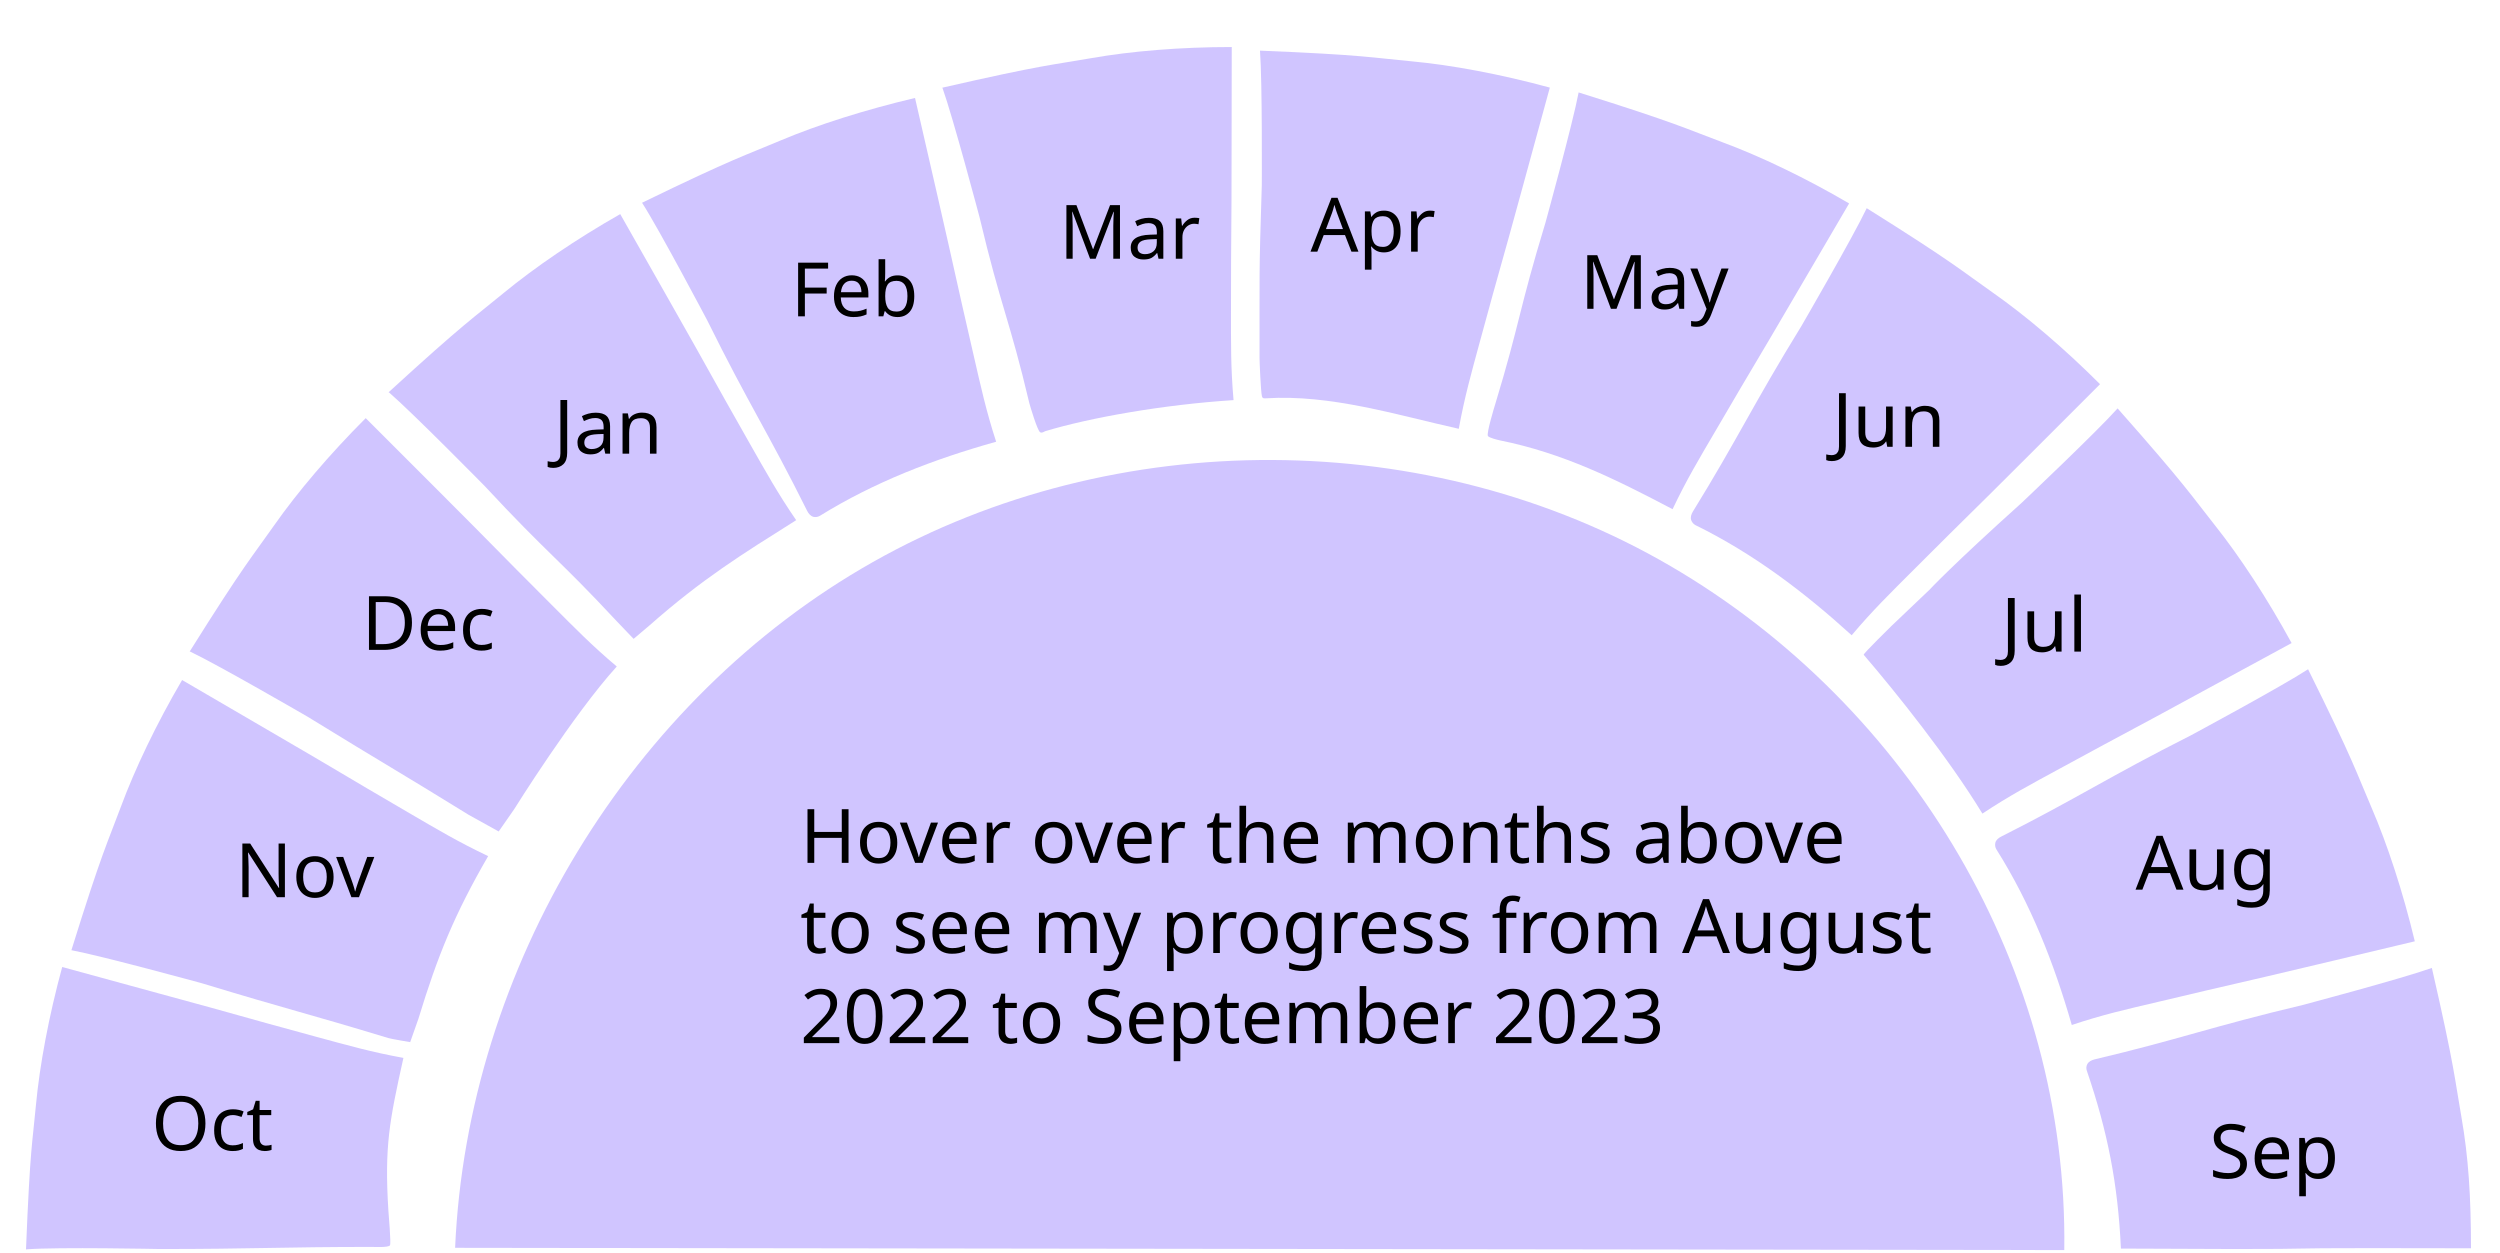
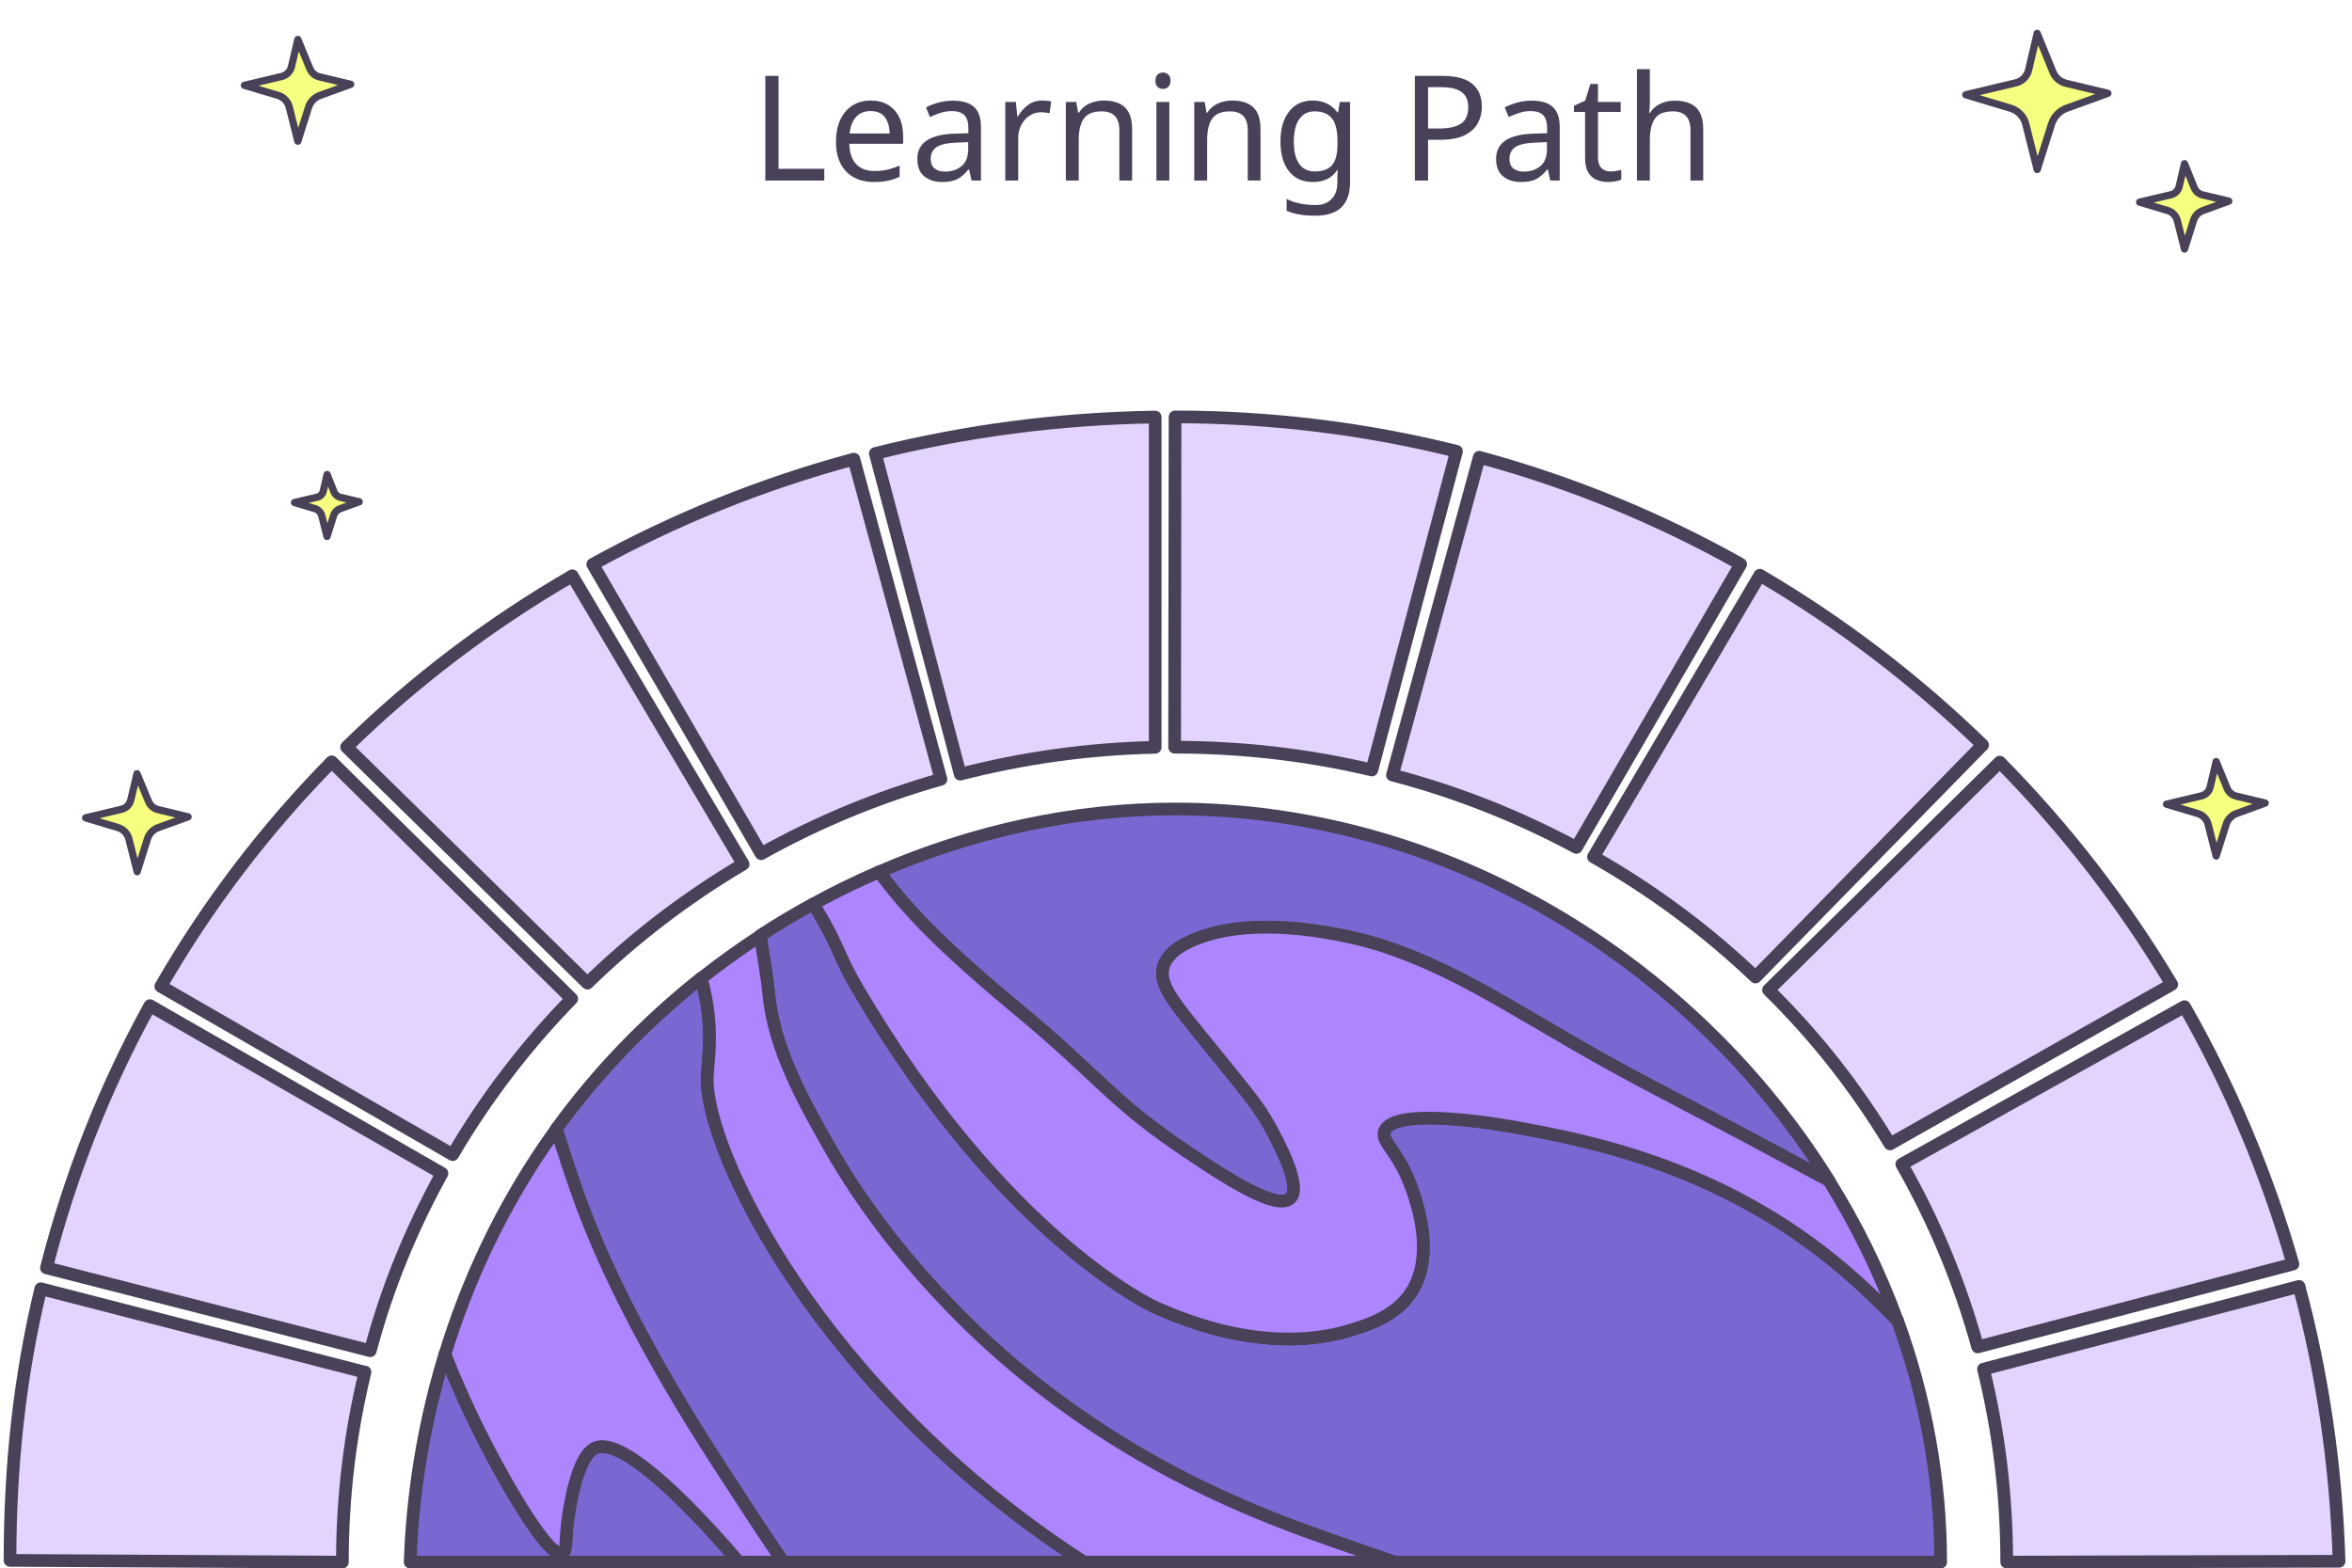
- <svg xmlns="http://www.w3.org/2000/svg" version="1.1" x="0px" y="0px" viewBox="0 0 1663.9 833.9" style="enable-background:new 0 0 1663.9 833.9;" xml:space="preserve">
+ <svg xmlns="http://www.w3.org/2000/svg" version="1.1" x="0px" y="0px" viewBox="0 0 1620.5 1080" style="enable-background:new 0 0 1620.5 1080;" xml:space="preserve">
  <style type="text/css">
- 	.st0{fill:#D0C5FF;}
- 	.st1{fill:none;}
- 	.st2{font-family:'Sylfaen';}
- 	.st3{font-size:50px;}
+ 	.st0{fill:#7B67D1;stroke:#484157;stroke-width:8.735;stroke-linecap:round;stroke-linejoin:round;stroke-miterlimit:10;}
+ 	.st1{fill:#AD85FF;stroke:#484157;stroke-width:8.735;stroke-linecap:round;stroke-linejoin:round;stroke-miterlimit:10;}
+ 	.st2{fill:#E2D4FF;stroke:#484157;stroke-width:8.735;stroke-linecap:round;stroke-linejoin:round;stroke-miterlimit:10;}
+ 	.st3{fill:#F6FF7F;stroke:#484157;stroke-width:5;stroke-linecap:round;stroke-linejoin:round;stroke-miterlimit:10;}
+ 	.st4{fill:none;}
+ 	.st5{fill:#484157;}
+ 	.st6{font-family:'MyriadPro-Regular';}
+ 	.st7{font-size:101px;}
</style>
-   <g id="circle">
- </g>
+   <g id="planet">
+     <path class="st0" d="M509.2,1076.5H282.6c1-29.9,5.2-82.1,23.9-143.3c6,15.5,17.2,42,33.5,72.2c5.4,9.9,37.2,68.9,47.4,64.9   c3.3-1.3,1.8-8.3,3.7-22.5c1-7.2,6-43.9,18.7-49.9C426.7,989.9,468.8,1029.4,509.2,1076.5z" />
+     <path class="st0" d="M747,1076.5H539.7c-13.3-19.1-28.3-42.2-46.2-69.9c-49.4-76.3-73.4-130.1-79.9-144.7   c-13.1-30-19.6-50-30.4-83.8c28.5-39.4,62.3-74.2,99.8-104c0.2,0.6,0.3,1.2,0.5,1.8c8.7,31.5,4.1,55.5,3.7,66.1   c-1.8,50.7,77.7,215.5,255.8,331.9C744.4,1074.8,745.7,1075.7,747,1076.5z" />
+     <path class="st0" d="M1260.1,813.5c-27.8-14.9-66.6-35.9-120.2-63.9c-86.3-45.1-126.5-78.3-189.7-98.6c0,0-82.1-26.4-132.3-1.2   c-12.5,6.3-15.4,13.3-16.2,16.2c-3.3,11.4,5.4,22.5,22.5,43.7c34.8,43.2,42.3,51.2,51.2,67.4c5.4,9.9,22.1,40.7,13.7,48.7   c-9.4,9-46.1-15.3-69.9-31.2c-54.3-36.3-59.1-50.3-117.3-98.6c-56.3-46.7-78-70.5-96.1-95.2c65-28.2,134.7-43.3,203.4-43.3   C995.8,557.4,1165.9,662.3,1260.1,813.5z" />
+     <path class="st0" d="M1337.1,1076.5H960.7c-14.4-5-28.7-10-42.9-15c-46.5-16.4-131.5-47.1-218.4-119.8   c-17-14.3-82.2-70.3-128.5-152.2c-16.7-29.4-37.6-66.5-41.2-103.6c-1.3-13.8-4-27.4-5.9-41.2c12-7.8,24.2-15.1,36.7-21.9   c0.1,0.2,0.3,0.5,0.4,0.7c18.2,29.6,16,33.7,29.9,57.4c101.3,172.5,204.6,219.6,204.6,219.6c71.1,32.4,118.8,21.1,134.8,16.2   c13.1-4,33.3-10.4,43.7-28.7c17.9-31.7-5.2-79-6.2-81.1c-8.3-16.6-16-21.4-13.7-27.5c6.7-17.6,81.8-4.2,91.1-2.5   c49.3,9.1,147.3,27,234.6,106.1c10.6,9.6,19.7,18.9,27.6,26.8C1326.5,962.6,1337.1,1018.8,1337.1,1076.5z" />
+     <path class="st1" d="M539.7,1076.5h-30.6c-40.3-47.1-82.5-86.6-99.2-78.6c-12.8,6.1-17.7,42.8-18.7,49.9   c-1.9,14.2-0.4,21.2-3.7,22.5c-10.2,4-42.1-55-47.4-64.9c-16.3-30.2-27.5-56.8-33.5-72.2c14.6-47.8,38-101.1,75.6-153.6   c0.4-0.5,0.7-1,1.1-1.5c10.8,33.8,17.3,53.8,30.4,83.8c6.4,14.7,30.4,68.5,79.9,144.7C511.5,1034.3,526.5,1057.4,539.7,1076.5z" />
+     <path class="st1" d="M1307.2,909.9c-7.8-7.9-16.9-17.2-27.6-26.8c-87.3-79-185.3-97-234.6-106.1c-9.3-1.7-84.4-15.1-91.1,2.5   c-2.3,6.1,5.4,10.9,13.7,27.5c1.1,2.1,24.2,49.4,6.2,81.1c-10.3,18.3-30.6,24.7-43.7,28.7c-16,4.9-63.6,16.2-134.8-16.2   c0,0-103.4-47.1-204.6-219.6c-13.9-23.7-11.8-27.8-29.9-57.4c-0.1-0.2-0.3-0.5-0.4-0.7c14.8-8.1,29.9-15.5,45.3-22.1   c18.2,24.7,39.9,48.5,96.1,95.2c58.1,48.3,63,62.2,117.3,98.6c23.7,15.9,60.4,40.2,69.9,31.2c8.4-8-8.4-38.8-13.7-48.7   c-8.8-16.2-16.3-24.2-51.2-67.4c-17-21.1-25.8-32.3-22.5-43.7c0.9-2.9,3.7-9.9,16.2-16.2c50.2-25.1,132.3,1.2,132.3,1.2   c63.1,20.3,103.4,53.5,189.7,98.6c53.5,28,92.4,48.9,120.2,63.9C1279,843.9,1294.9,876.2,1307.2,909.9z" />
+     <path class="st1" d="M960.7,1076.5H747c-1.3-0.8-2.6-1.7-3.9-2.5C565,957.6,485.5,792.8,487.3,742.1c0.4-10.6,5-34.6-3.7-66.1   c-0.2-0.6-0.3-1.2-0.5-1.8c13.2-10.4,26.8-20.2,40.8-29.3c1.9,13.7,4.6,27.4,5.9,41.2c3.6,37.1,24.5,74.1,41.2,103.6   c46.4,81.9,111.5,138,128.5,152.2c86.8,72.7,171.9,103.4,218.4,119.8C931.9,1066.5,946.2,1071.5,960.7,1076.5z" />
+   </g>
  <g id="months">
-     <g id="october">
-       <g id="oct_00000074405160630310232970000001812968254777649297_">
-         <path class="st0" d="M17.8,831.5c21-1.6,88.5-0.2,88.5-0.2c62.3,0,81.8-1.4,141.2-1.4c2,0,10.7,0.5,12-1c1-1.1-1-21.6-1-23.1     c-2.7-42.9,0.7-59.7,10-101.7c-21.4-3.9-36.8-8.3-58.2-14.1c-56.3-15.3-43.7-12.3-103.8-28.6c-2.3-0.6-65.1-17.8-65.1-17.8     c-8.9,32.7-15,65.3-17.5,92.1c-2.3,25.2-3.8,26.7-6.6,95.9" />
-       </g>
-       <rect x="100.7" y="730.3" class="st1" width="84.3" height="37.2" />
-       <text transform="matrix(1 0 0 1 100.7307 765.5888)" class="st2 st3">Oct</text>
-     </g>
-     <g id="november">
-       <g id="nov_00000182523920105876026070000001610884178455411107_">
-         <path class="st0" d="M47.5,632.4c20.7,3.9,86.8,22,86.8,22c59.6,18.1,69.2,19.8,124.2,36.5c1.9,0.6,14.5,2.7,14.5,2.7     s5-14.2,5.5-15.6c12.8-42,24-69.5,46.4-108.2c-19.6-9.3-33.4-17.5-52.6-28.7c-50.4-29.4-39-23.2-92.8-54.5     c-2.1-1.2-58.3-34-58.3-34c-17.1,29.2-31.4,59.1-40.8,84.5c-8.8,23.7-12.4,29.5-33,95.7" />
-       </g>
-       <rect x="156.5" y="561.8" class="st1" width="94.3" height="37.2" />
-       <text transform="matrix(1 0 0 1 156.4664 597.1234)" class="st2 st3">Nov</text>
-     </g>
-     <g id="december">
-       <g id="dec_00000067918878215359472550000006244977835488149927_">
-         <path class="st0" d="M126.4,433.6c19,9,78.3,43.4,78.3,43.4c53,32.6,58.3,35.1,107.2,65.3c1.7,1,20,11.1,20,11.1l10.3-14.8     c0,0,39.4-63.2,68.3-95c-16.6-14-27.8-25.5-43.5-41.2c-41.2-41.2-31.9-32.4-75.9-76.4c-1.7-1.7-47.7-47.7-47.7-47.7     c-23.9,23.9-45.4,49.2-60.9,71.3c-14.5,20.7-19.5,25.4-56.3,84.1" />
-       </g>
-       <rect x="240.7" y="397.2" class="st1" width="84.3" height="37.2" />
-       <text transform="matrix(1 0 0 1 240.7307 432.5469)" class="st2 st3">Dec</text>
-     </g>
-     <g id="january">
-       <g id="jan_00000154412080618743013100000001668856186204966028_">
-         <path class="st0" d="M258.6,260.9c15.9,13.7,64,62.6,64,62.6c42.4,45.6,48.8,48,88,90.1c1.4,1.5,11.1,11.6,11.1,11.6     s9.3-7.9,10.4-8.8c35.6-31.4,61.5-47.3,97.8-70.2c-12.3-17.9-20-31.9-31-51.2c-28.8-50.7-22.1-39.7-52.8-93.8     c-1.2-2.1-33.3-58.7-33.3-58.7c-29.4,16.7-56.8,35.4-77.7,52.6c-19.5,16.1-25.5,19.3-76.6,66.1" />
-       </g>
-       <rect x="368.4" y="266.6" class="st1" width="84.3" height="37.2" />
-       <text transform="matrix(1 0 0 1 368.3947 301.9219)" class="st2 st3">Jan</text>
-     </g>
-     <g id="february">
-       <g id="feb_00000047753553209036907060000013682071595953793954_">
-         <path class="st0" d="M427.3,134.9c11.4,17.7,43.4,78.3,43.4,78.3c27.6,55.8,40.9,75.3,66.5,126.8c0.9,1.8,2.3,3.5,4.2,4     c1.4,0.3,3,0.1,4.3-0.7c36.5-22.6,75.9-37.7,117.3-49.3c-6.7-20.6-10.1-36.3-15.1-58c-13.1-56.8-9.9-44.3-23.8-105     c-0.5-2.3-15.1-65.8-15.1-65.8C576,73,544.4,83,519.5,93.5c-23.3,9.9-30,11.2-92.3,41.5" />
-       </g>
-       <rect x="526.4" y="175.2" class="st1" width="84.3" height="37.2" />
-       <text transform="matrix(1 0 0 1 526.3518 210.5228)" class="st2 st3">Feb</text>
-     </g>
-     <g id="march">
-       <g id="mar_00000080908976495269730950000008968683537754790790_">
-         <path class="st0" d="M627.2,58.3c7.1,19.8,24.7,86.1,24.7,86.1c14.4,60.6,20,68.1,33.2,124c0.5,1.9,5.4,18.4,7.2,19.3     c1.3,0.7,2.5-0.4,3.3-0.7c30.1-9.1,78.8-17.7,125.4-20.7c-1.9-21.6-1.7-37.7-1.7-59.9c0-58.3,0.4-45.4,0.4-107.6     c0-2.4,0.1-67.5,0.1-67.5c-33.8,0-66.9,2.7-93.5,7.4c-24.9,4.4-31.7,4.2-99.3,19.7" />
-       </g>
-       <rect x="704.9" y="136.9" class="st1" width="95" height="37.2" />
-       <text transform="matrix(1 0 0 1 704.915 172.2106)" class="st2 st3">Mar</text>
-     </g>
-     <g id="april">
-       <g id="apr_00000090297056474040236220000008925013783333235390_">
-         <path class="st0" d="M838.6,33.8c1.6,21,1.2,89.5,1.2,89.5c-2,62.2-1.4,57.6-1.5,115.1c0,2.1,0.8,22.2,1.6,25.4     c0.4,1.4,1.2,1.4,2.7,1.3c42.9-2.7,86.4,10.9,128.3,20.3c3.9-21.4,8.3-36.8,14.1-58.2c15.3-56.3,12.3-43.7,28.7-103.8     c0.6-2.3,17.8-65.1,17.8-65.1c-32.7-8.9-65.2-15-92.1-17.5c-25.2-2.3-31.7-4.3-100.9-7.1" />
-       </g>
-       <rect x="872.2" y="132.2" class="st1" width="84.3" height="37.2" />
-       <text transform="matrix(1 0 0 1 872.2171 167.4883)" class="st2 st3">Apr</text>
-     </g>
-     <g id="may_00000056414775333296918750000000178042783933122944_">
-       <g id="may_00000160896854866603600280000002122304838541176705_">
-         <path class="st0" d="M1050.7,61.4c-3.9,20.7-22.1,86.8-22.1,86.8c-18.1,59.6-16.7,65.6-33.4,120.7c-0.6,1.9-6,19.6-4.9,21.3     c0.8,1.2,6.6,2.6,8,2.9c42.1,8.5,76.9,25.8,114.9,45.8c9.3-19.6,17.6-33.4,28.8-52.5c29.4-50.4,23.2-39,54.6-92.8     c1.2-2.1,34.1-58.2,34.1-58.2c-29.2-17.1-59.1-31.4-84.5-40.8c-23.7-8.8-29.5-12.4-95.6-33.1" />
-       </g>
-       <rect x="1051.6" y="170.2" class="st1" width="94.9" height="37.2" />
-       <text transform="matrix(1 0 0 1 1051.578 205.5317)" class="st2 st3">May</text>
-     </g>
-     <g id="june">
-       <g id="jun_00000060742055218478408480000005750735453839385244_">
-         <path class="st0" d="M1242.4,138.6c-9,19-43.4,78.3-43.4,78.3c-32.6,53-42.1,74.6-72.3,123.6c-1,1.7-1.8,3.8-1.1,5.7     c0.5,1.4,1.5,2.6,2.8,3.3c38.5,18.9,72.2,44.4,104,73.3c14-16.6,25.5-27.8,41.2-43.5c41.2-41.2,32.4-31.9,76.4-75.9     c1.7-1.7,47.7-47.7,47.7-47.7c-23.9-23.9-49.2-45.4-71.3-60.9c-20.7-14.5-25.4-19.5-84.1-56.3" />
-       </g>
-       <rect x="1219.4" y="262.1" class="st1" width="84.3" height="37.2" />
-       <text transform="matrix(1 0 0 1 1219.377 297.3906)" class="st2 st3">Jun</text>
-     </g>
-     <g id="july">
-       <g id="jul_00000155836668141987972550000003657427539030899385_">
-         <path class="st0" d="M1409.4,271.8c-14,15.7-63.8,62.8-63.8,62.8c-46.3,41.6-61.6,58.1-61.6,58.1l-25,23.8     c0,0-19.1,18.7-18.6,19.3c21.4,24.9,56.7,69,79,105.7c18.1-12,32.3-19.5,51.8-30.1c51.2-27.9,40.1-21.4,94.7-51.2     c2.1-1.1,59.3-32.2,59.3-32.2c-16.2-29.7-34.4-57.5-51.2-78.6c-15.7-19.8-18.8-25.8-64.8-77.8" />
-       </g>
-       <rect x="1331.8" y="398.4" class="st1" width="84.3" height="37.2" />
-       <text transform="matrix(1 0 0 1 1331.801 433.6865)" class="st2 st3">Jul</text>
-     </g>
-     <g id="august">
-       <g id="aug_00000101080896153587109140000017542097997724123313_">
-         <path class="st0" d="M1536.2,445.4c-17.6,11.5-78,44-78,44c-55.6,28.1-75,41.5-126.3,67.4c-1.8,0.9-3.5,2.3-3.9,4.2     c-0.3,1.4-0.1,3,0.7,4.3c22.9,36.3,38.3,75.6,50.2,116.9c20.6-6.9,36.2-10.4,57.9-15.5c56.7-13.5,44.3-10.2,104.8-24.6     c2.3-0.6,65.6-15.6,65.6-15.6c-7.9-32.9-18.2-64.4-28.9-89.2c-10-23.2-11.4-29.9-42.2-92" />
-       </g>
-       <rect x="1421.3" y="556.8" class="st1" width="92.4" height="37.2" />
-       <text transform="matrix(1 0 0 1 1421.325 592.1332)" class="st2 st3">Aug</text>
-     </g>
-     <g id="september">
-       <g id="sep">
-         <path class="st0" d="M1618.6,644.2c-19.8,7.1-86.1,24.7-86.1,24.7c-60.6,14.4-82.6,23-138.5,36.2c-1.9,0.5-3.9,1.4-4.8,3.2     c-0.7,1.3-0.8,2.9-0.3,4.3c13.9,40.7,20.7,75.4,22.7,118.4c22.2,0,54.9,0.3,75.9,0.3c58,0,28.4-0.6,90.6-0.6     c2.4,0,66.5,0.1,66.5,0.1c0-33.8-1.7-60.9-6.4-87.5c-4.4-24.9-4.2-31.7-19.7-99.3" />
-       </g>
-       <rect x="1470.4" y="748.9" class="st1" width="92.4" height="37.2" />
-       <text transform="matrix(1 0 0 1 1470.388 784.1772)" class="st2 st3">Sep</text>
-     </g>
-     <g>
-       <g id="inner-circle">
-         <g>
-           <path class="st0" d="M302.9,830.5c8.2-186.1,116.5-365.1,278-456.4s370.8-90.8,531,2.7s264.7,268.9,262,455.2" />
-         </g>
-         <line class="st0" x1="302.9" y1="834.4" x2="1373.9" y2="832" />
-       </g>
-       <rect x="532.6" y="539" class="st1" width="668.5" height="241.9" />
-       <text transform="matrix(1 0 0 1 532.5927 574.2863)">
-         <tspan x="0" y="0" class="st2 st3">Hover over the months above </tspan>
-         <tspan x="0" y="60" class="st2 st3">to see my progress from August </tspan>
-         <tspan x="0" y="120" class="st2 st3">2022 to September 2023</tspan>
-       </text>
-     </g>
+     <path id="oct_00000065048232672689131800000010434963580453732284_" class="st2" d="M251.5,945.5c-10.2,42.1-15.6,85.7-15.6,131   l-229-1.2c0-66.1,6.7-126.8,21.2-187.2l223.2,57.5L251.5,945.5z" />
+     <path id="nov_00000018197470495243384550000001530543067174846628_" class="st2" d="M255.2,930.5l-0.1,0.3L32,873.7   C48.4,809.5,72.5,749,103.3,693l201.2,115.6C283.3,847.2,266.8,887.1,255.2,930.5z" />
+     <path id="dec_00000177470368110520570520000003926362110617752249_" class="st2" d="M393.9,688.3c-31.5,32.3-59.1,68.3-82,107.4   l-201.1-116C143.5,623,183.1,571.2,228.5,525L393.9,688.3z" />
+     <path id="jan_00000011001832339423886040000016407445230523629736_" class="st2" d="M512,595.5c-39.1,23.1-75.1,50.7-107.3,82   L238.8,514.8c46.5-45.5,98.7-85.1,155.5-118L512,595.5z" />
+     <path id="feb" class="st2" d="M648.3,537c-43.7,12.4-85.2,29.7-123.9,51.3l-116-199.4l0,0c56-30.9,116.3-55.4,179.9-72.5L648.3,537   z" />
+     <path id="mar" class="st2" d="M795.9,287.4V515c-46.3,1-91.3,7.4-134.3,18.5l-58.5-221C664.8,297,729.4,288.4,795.9,287.4z" />
+     <path id="apr" class="st2" d="M1003.5,311l-58.3,219.6c-43.6-10.3-89.1-15.7-135.9-15.7l0.3-227.6   C876.4,287.3,941.4,295.5,1003.5,311z" />
+     <path id="may" class="st2" d="M1199.3,388.8L1086.1,584c-39.6-21.3-82-38.2-126.7-49.9l59.8-219   C1082.7,332.3,1143.1,357.2,1199.3,388.8z" />
+     <path id="jun" class="st2" d="M1366,513.4l-156.5,159.9c-33.5-31.9-70.9-59.7-111.6-82.8l114.6-194.1   C1268.2,429.1,1319.7,468.4,1366,513.4z" />
+     <path id="jul" class="st2" d="M1496.3,678.4l-194.1,109.9c-23.9-39.3-51-73.9-83.7-106.1l0,0l159.3-157   C1423.1,571.1,1462.9,622.5,1496.3,678.4z" />
+     <path id="aug" class="st2" d="M1579.8,871.1l-217.2,57.1c-12.3-44.5-29.9-86.7-52.3-125.9l194.8-108.6   C1536.6,748.9,1561.8,808.4,1579.8,871.1z" />
+     <path id="sep" class="st2" d="M1611.6,1075.9l-229,0.6c0-45.9-5.5-90.5-16-133l217.4-57C1600.2,947,1609.6,1010.4,1611.6,1075.9z" />
+   </g>
+   <g id="stars">
+     <path class="st3" d="M205.2,27.2L200.8,46c-0.8,3.3-3.4,5.9-6.7,6.7l-25.7,6.1l23.1,6.9c3.8,1.1,6.8,4.2,7.8,8.1l5.9,23.5l7.4-23.4   c1.2-3.8,4.1-6.8,7.8-8.1l21.2-7.7L220.2,53c-3.1-0.7-5.6-2.9-6.8-5.9L205.2,27.2z" />
+     <path class="st3" d="M225.4,327l-2.7,11.5c-0.5,2-2,3.6-4.1,4.1l-15.7,3.7l14.1,4.2c2.3,0.7,4.1,2.6,4.7,4.9l3.6,14.3l4.5-14.3   c0.7-2.3,2.5-4.1,4.7-4.9l13-4.7l-13.1-3.1c-1.9-0.5-3.4-1.8-4.2-3.6L225.4,327z" />
+     <path class="st3" d="M94.4,533.2l-4.3,18.1c-0.8,3.2-3.2,5.7-6.4,6.4L59,563.6l22.3,6.7c3.7,1.1,6.5,4.1,7.5,7.8l5.7,22.6l7.1-22.6   c1.1-3.6,3.9-6.5,7.5-7.8l20.5-7.4l-20.7-5c-3-0.7-5.4-2.8-6.6-5.7L94.4,533.2z" />
+     <path class="st3" d="M1403.6,23l-5.9,25.2c-1,4.4-4.5,7.9-8.9,8.9l-34.4,8.2l30.9,9.3c5.1,1.5,9.1,5.7,10.4,10.8l7.9,31.4l9.9-31.3   c1.6-5,5.4-9.1,10.4-10.9l28.4-10.3l-28.8-6.9c-4.1-1-7.5-3.9-9.1-7.9L1403.6,23z" />
+     <path class="st3" d="M1526.9,524.8l-4.1,17.5c-0.7,3.1-3.1,5.5-6.2,6.2l-23.9,5.7l21.5,6.4c3.6,1.1,6.3,3.9,7.2,7.5l5.5,21.8   l6.9-21.8c1.1-3.5,3.8-6.3,7.2-7.5l19.7-7.2l-20-4.8c-2.9-0.7-5.2-2.7-6.3-5.5L1526.9,524.8z" />
+     <path class="st3" d="M1505.1,112.8l-3.7,15.8c-0.7,2.8-2.8,4.9-5.6,5.6l-21.6,5.1l19.4,5.8c3.2,1,5.7,3.6,6.5,6.8l5,19.7l6.2-19.7   c1-3.2,3.4-5.7,6.5-6.8l17.8-6.5l-18.1-4.3c-2.6-0.6-4.7-2.5-5.7-4.9L1505.1,112.8z" />
+   </g>
+   <g id="Layer_4">
+     <rect y="52.7" class="st4" width="1620.5" height="92.8" />
+     <text transform="matrix(1 0 0 1 517.5063 124.4166)" class="st5 st6 st7">Learning Path</text>
  </g>
</svg>
